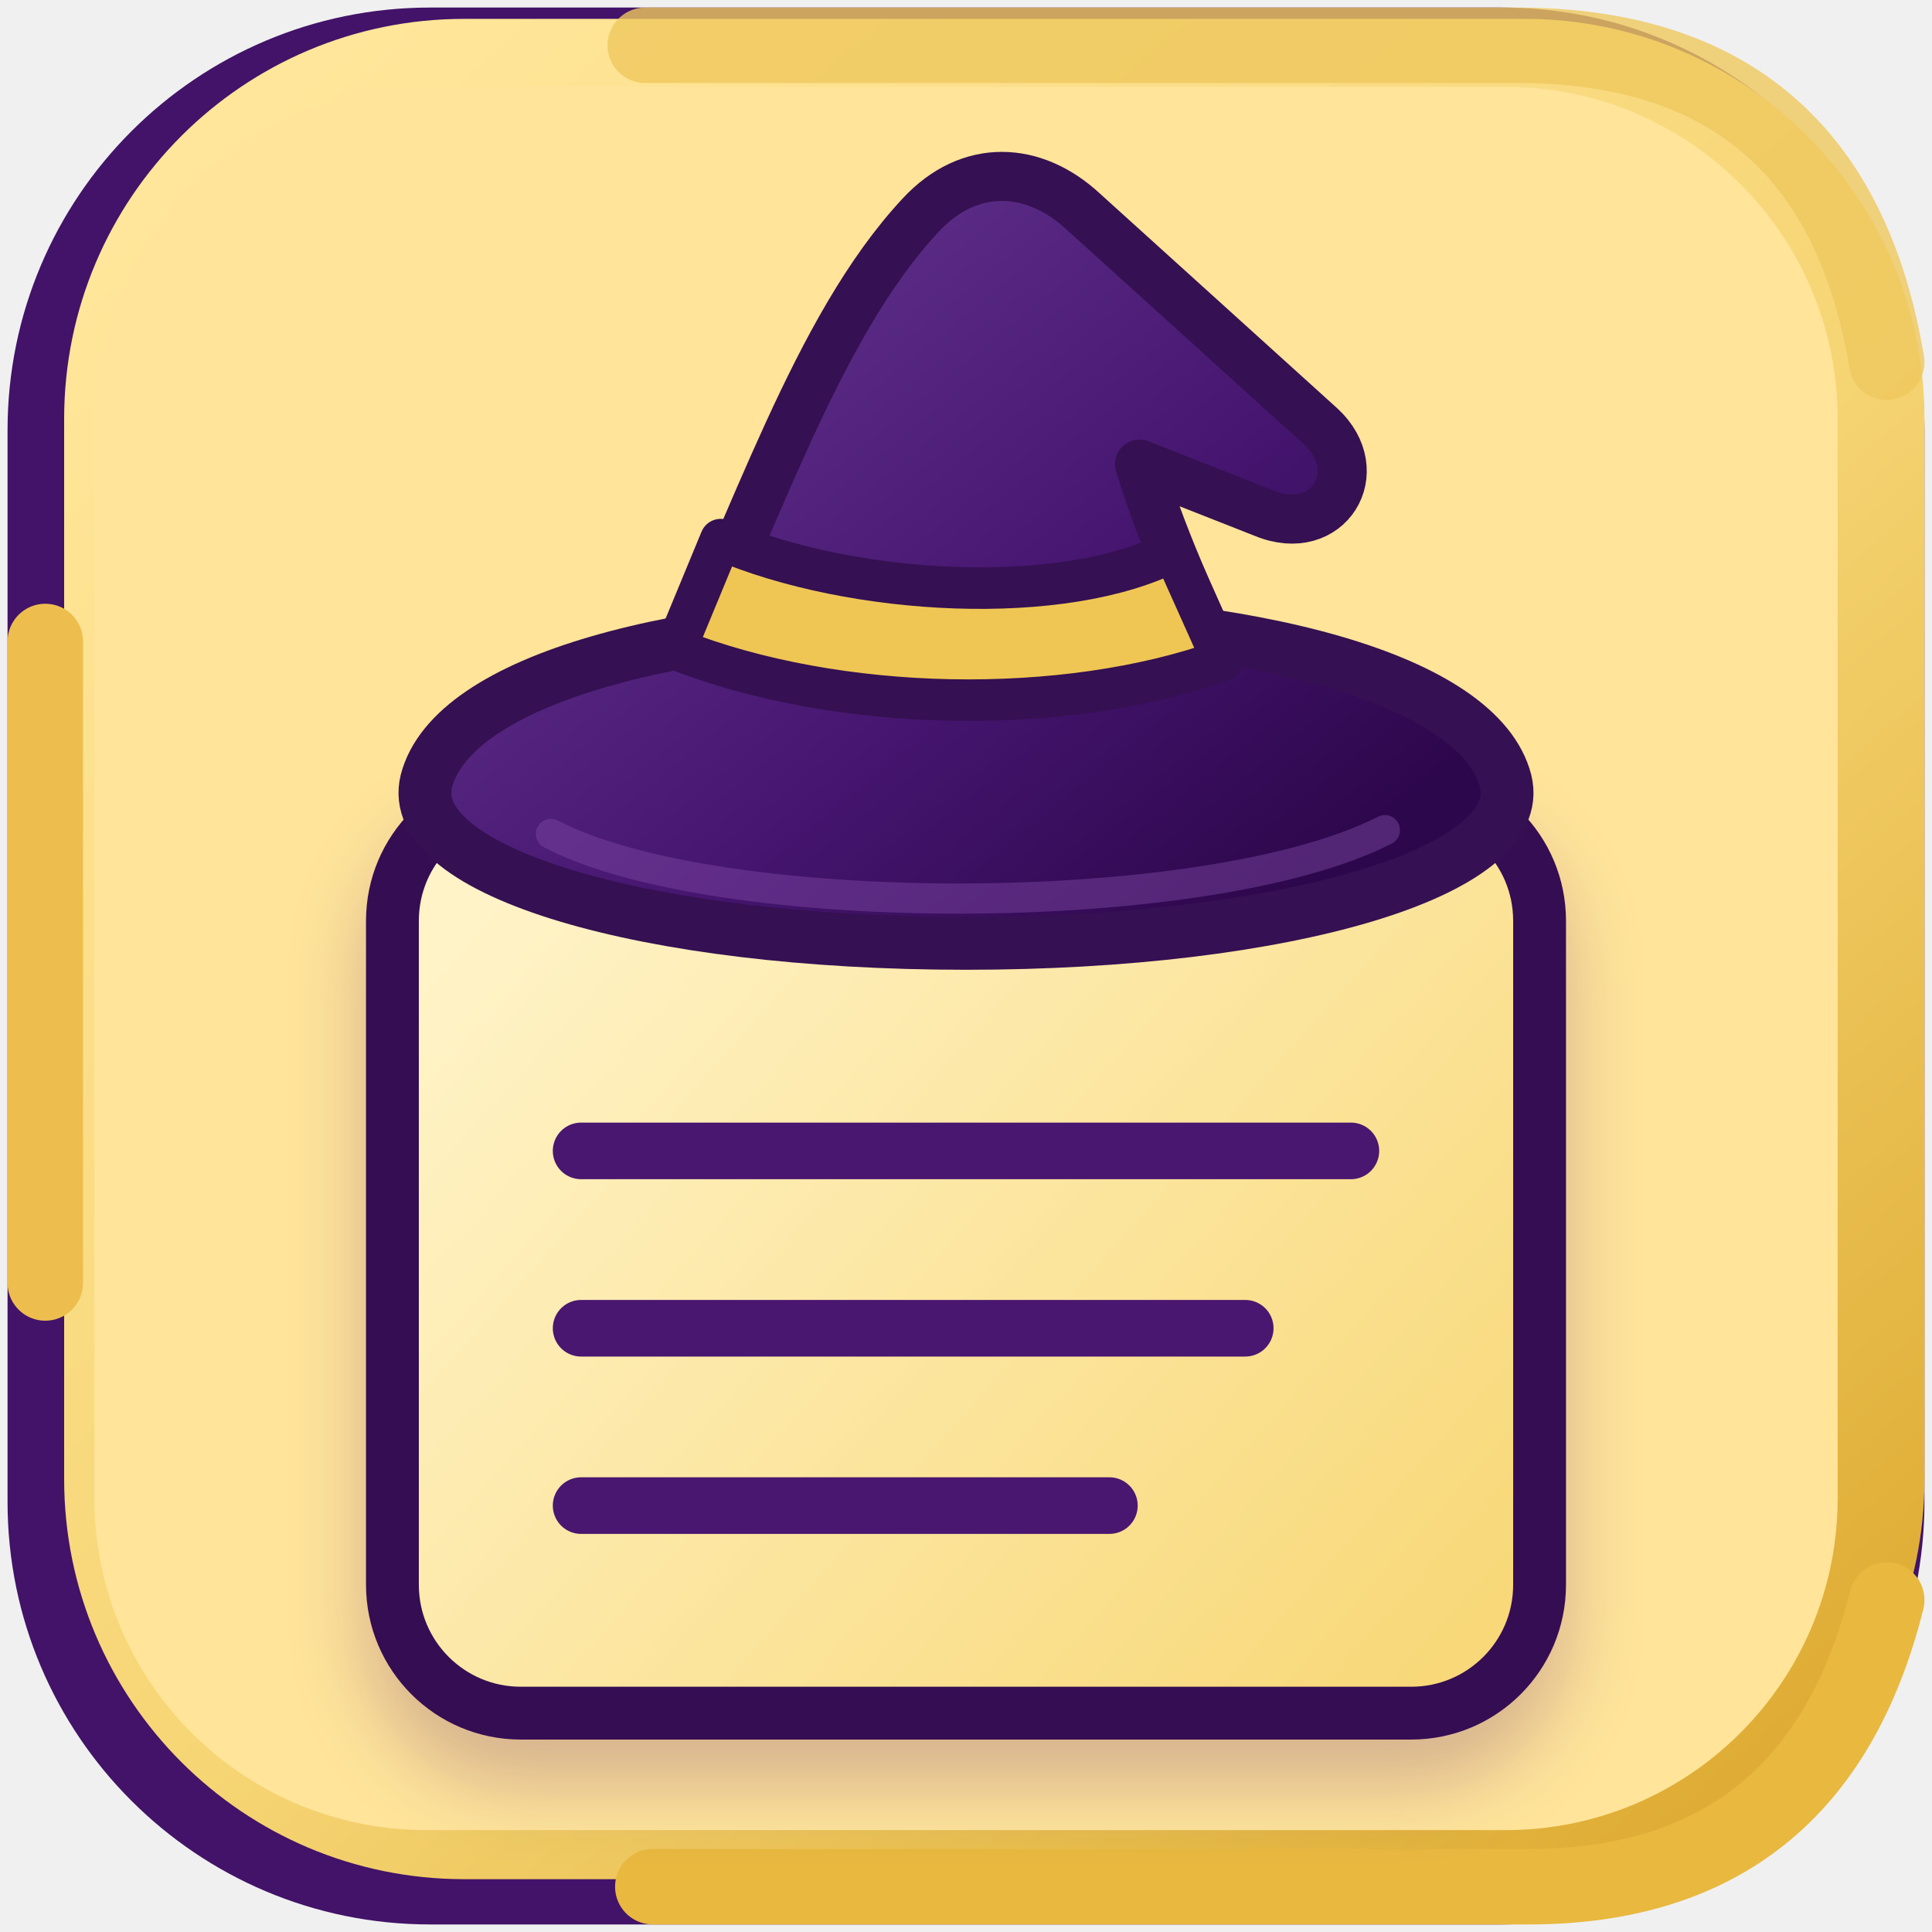
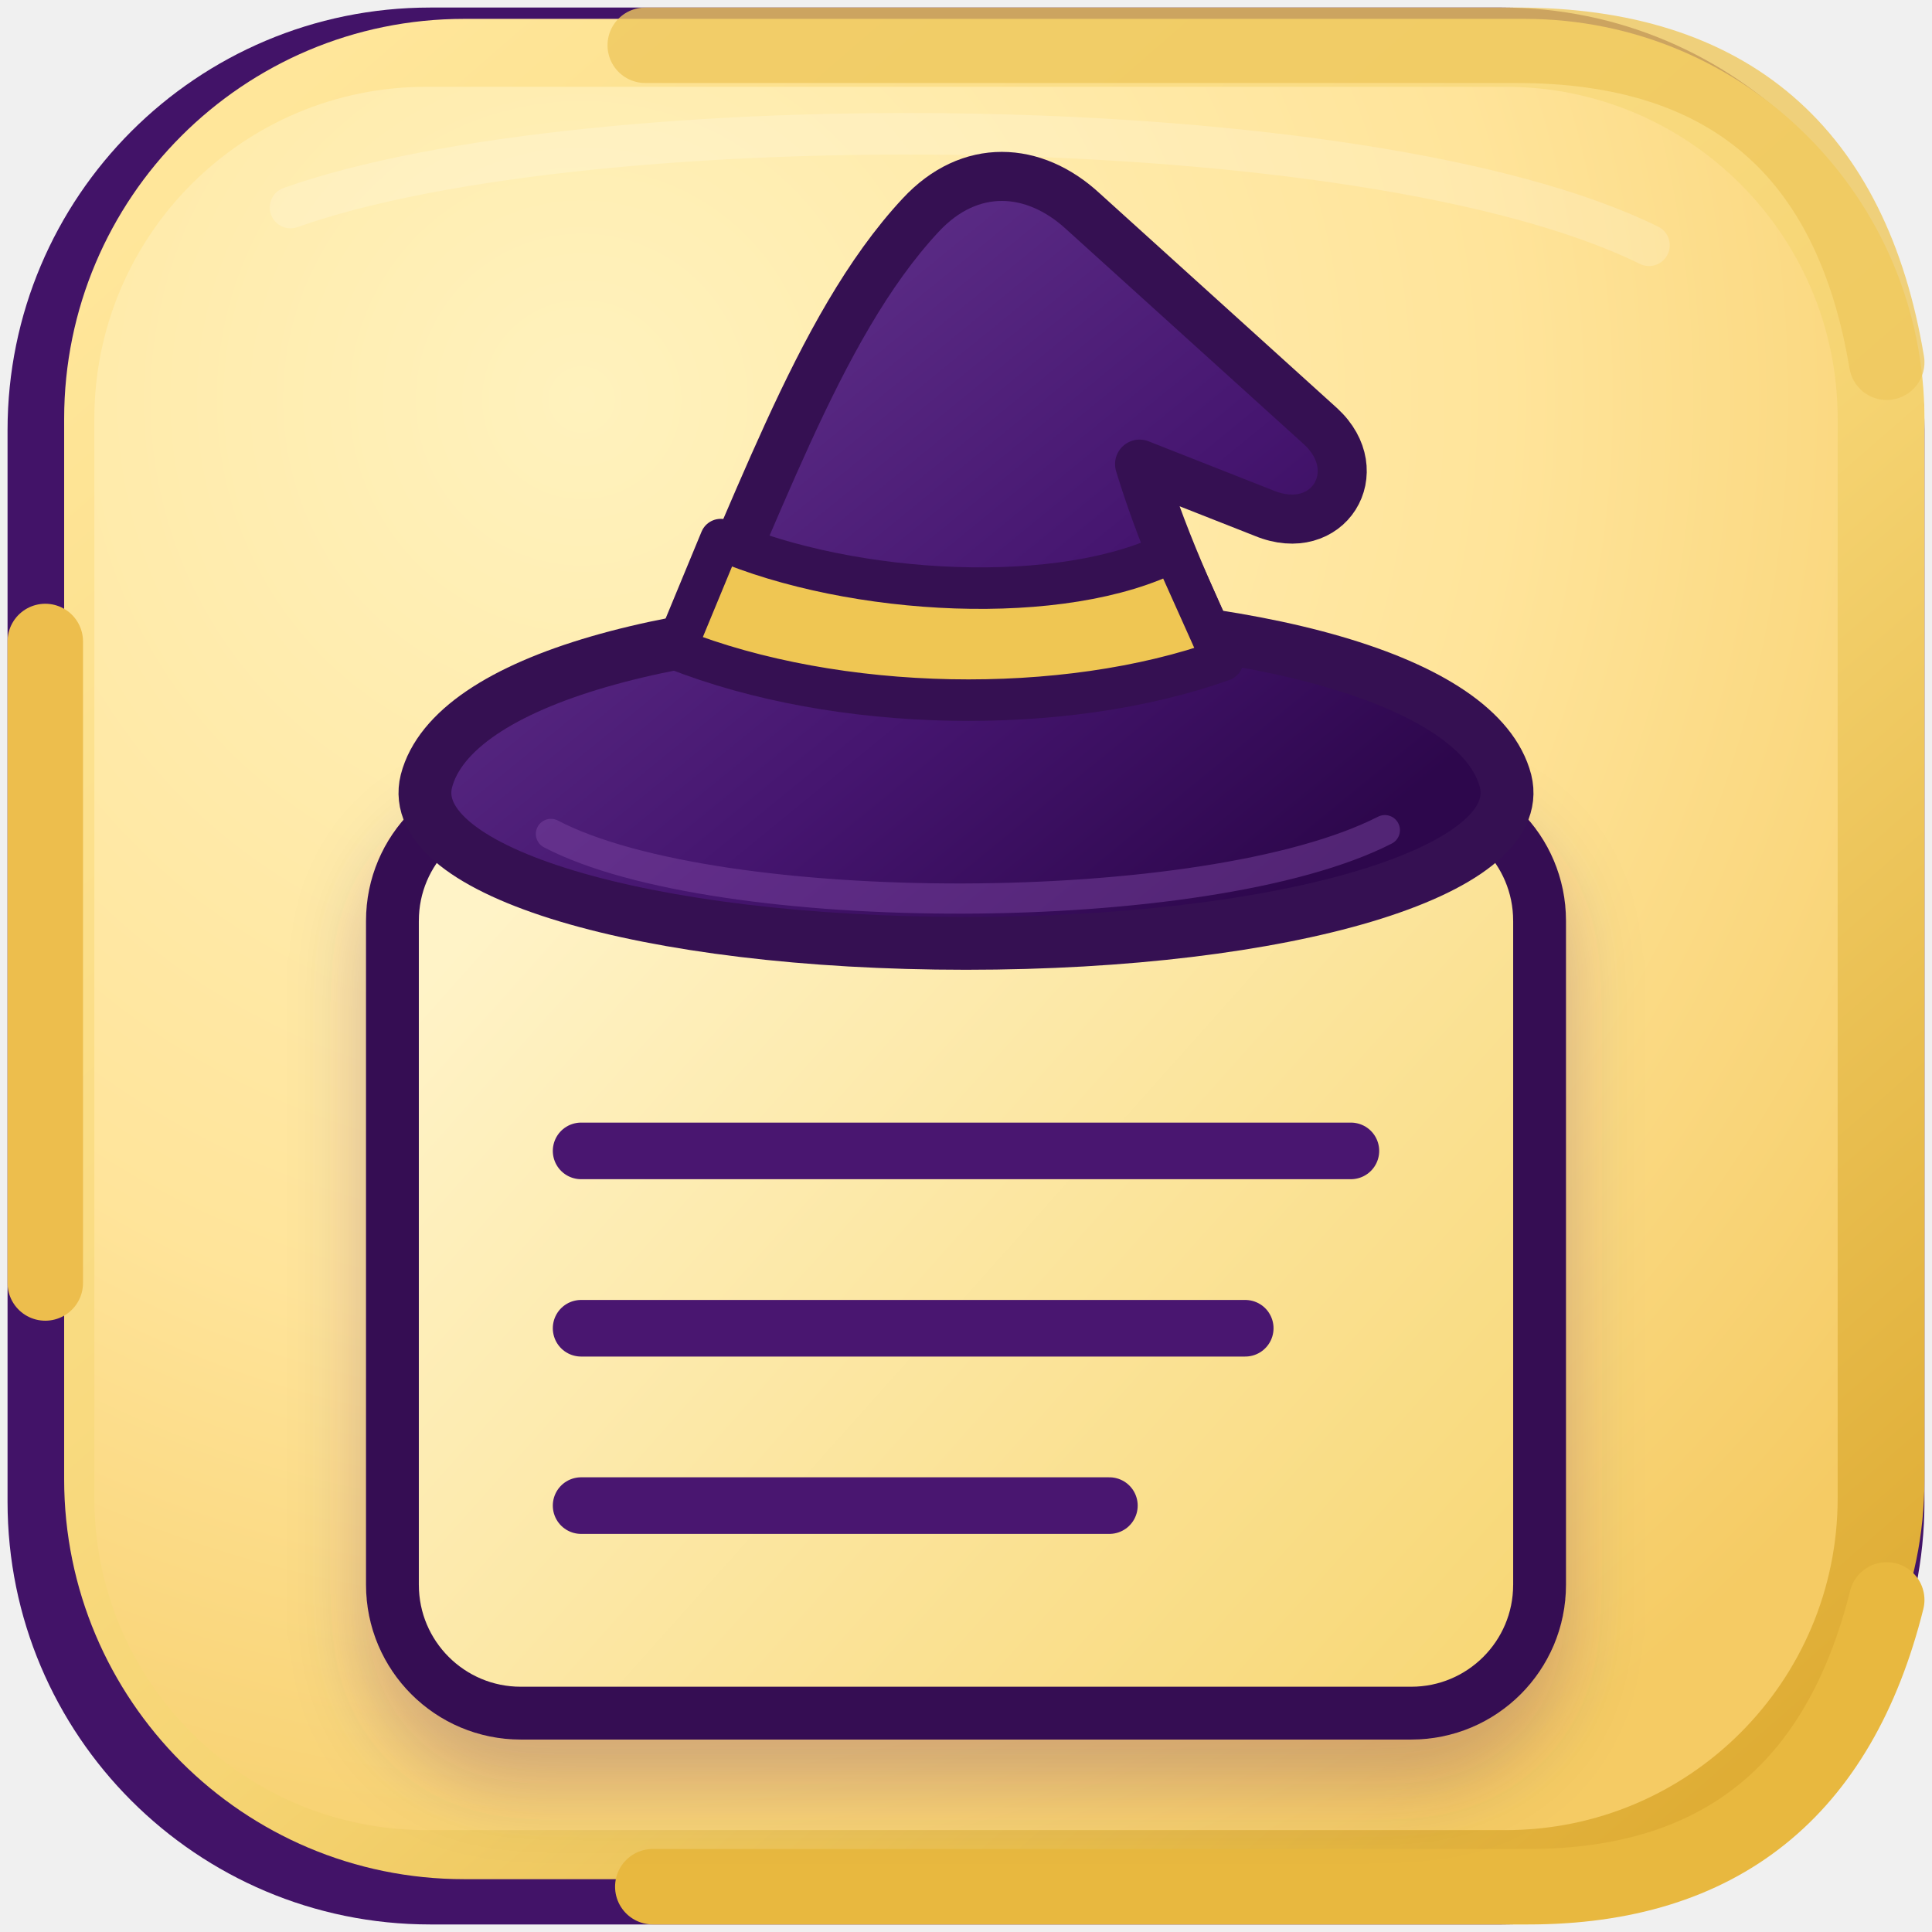
<svg xmlns="http://www.w3.org/2000/svg" viewBox="0 0 512 512" width="512" height="512">
  <defs>
    <linearGradient id="gold" x1="62" y1="36" x2="448" y2="480" gradientUnits="userSpaceOnUse">
      <stop offset="0" stop-color="#ffe69a" />
      <stop offset=".55" stop-color="#f6d574" />
      <stop offset="1" stop-color="#dfad35" />
    </linearGradient>
+     <radialGradient id="surface" cx=".28" cy=".18" r=".95">
+       <stop offset="0" stop-color="#fff2bd" />
+       <stop offset=".56" stop-color="#ffe49a" />
+       <stop offset="1" stop-color="#f5cb64" />
+     </radialGradient>
    <linearGradient id="paper" x1="138" y1="232" x2="380" y2="448" gradientUnits="userSpaceOnUse">
      <stop offset="0" stop-color="#fff3c7" />
      <stop offset="1" stop-color="#f8d878" />
    </linearGradient>
    <linearGradient id="purple" x1="184" y1="64" x2="332" y2="245" gradientUnits="userSpaceOnUse">
      <stop offset="0" stop-color="#61328c" />
      <stop offset=".58" stop-color="#45156f" />
      <stop offset="1" stop-color="#2d074c" />
    </linearGradient>
    <filter id="lift" x="-25%" y="-25%" width="150%" height="170%">
      <feDropShadow dx="0" dy="12" stdDeviation="10" flood-color="#431064" flood-opacity=".22" />
    </filter>
  </defs>
  <rect x="2" y="2" width="508" height="508" rx="112" fill="#421368" />
  <rect x="17" y="5" width="493" height="493" rx="106" fill="url(#gold)" />
-   <rect x="25" y="23" width="462" height="462" rx="88" fill="#ffe49a" />
+   <rect x="25" y="23" width="462" height="462" rx="88" fill="url(#surface)" />
+   <path d="M77 55 C156 27 362 28 437 65" fill="none" stroke="#ffffff" stroke-width="11" stroke-linecap="round" opacity=".18" />
  <path d="M171 12 H402 Q486 12 500 96" fill="none" stroke="#efc85e" stroke-width="20" stroke-linecap="round" opacity=".8" />
  <path d="M12 170 V340" fill="none" stroke="#edbe4d" stroke-width="20" stroke-linecap="round" />
  <path d="M173 500 H405 Q481 500 500 424" fill="none" stroke="#e8b83f" stroke-width="20" stroke-linecap="round" />
  <g filter="url(#lift)">
    <rect x="104" y="210" width="304" height="244" rx="34" fill="url(#paper)" stroke="#351052" stroke-width="14" />
    <path d="M154 305 H358" fill="none" stroke="#4a176f" stroke-width="15" stroke-linecap="round" />
    <path d="M154 352 H330" fill="none" stroke="#4a176f" stroke-width="15" stroke-linecap="round" />
    <path d="M154 399 H294" fill="none" stroke="#4a176f" stroke-width="15" stroke-linecap="round" />
  </g>
  <path d="M178 184 C200 139 216 87 244 57 C257 43 274 44 287 56 L350 113 C363 125 352 143 335 136 L302 123 C309 146 319 166 327 184 C288 199 219 200 178 184 Z" fill="url(#purple)" stroke="#351052" stroke-width="13" stroke-linejoin="round" />
  <path d="M113 207 C120 180 180 164 256 164 C332 164 392 180 399 207 C405 231 341 250 256 250 C171 250 107 231 113 207 Z" fill="url(#purple)" stroke="#351052" stroke-width="14" />
  <path d="M191 143 C226 158 282 161 311 146 L324 175 C282 190 222 189 179 172 Z" fill="#efc653" stroke="#351052" stroke-width="11" stroke-linejoin="round" />
  <path d="M146 221 C190 244 320 244 367 220" fill="none" stroke="#7b46a0" stroke-width="8" stroke-linecap="round" opacity=".48" />
</svg>
